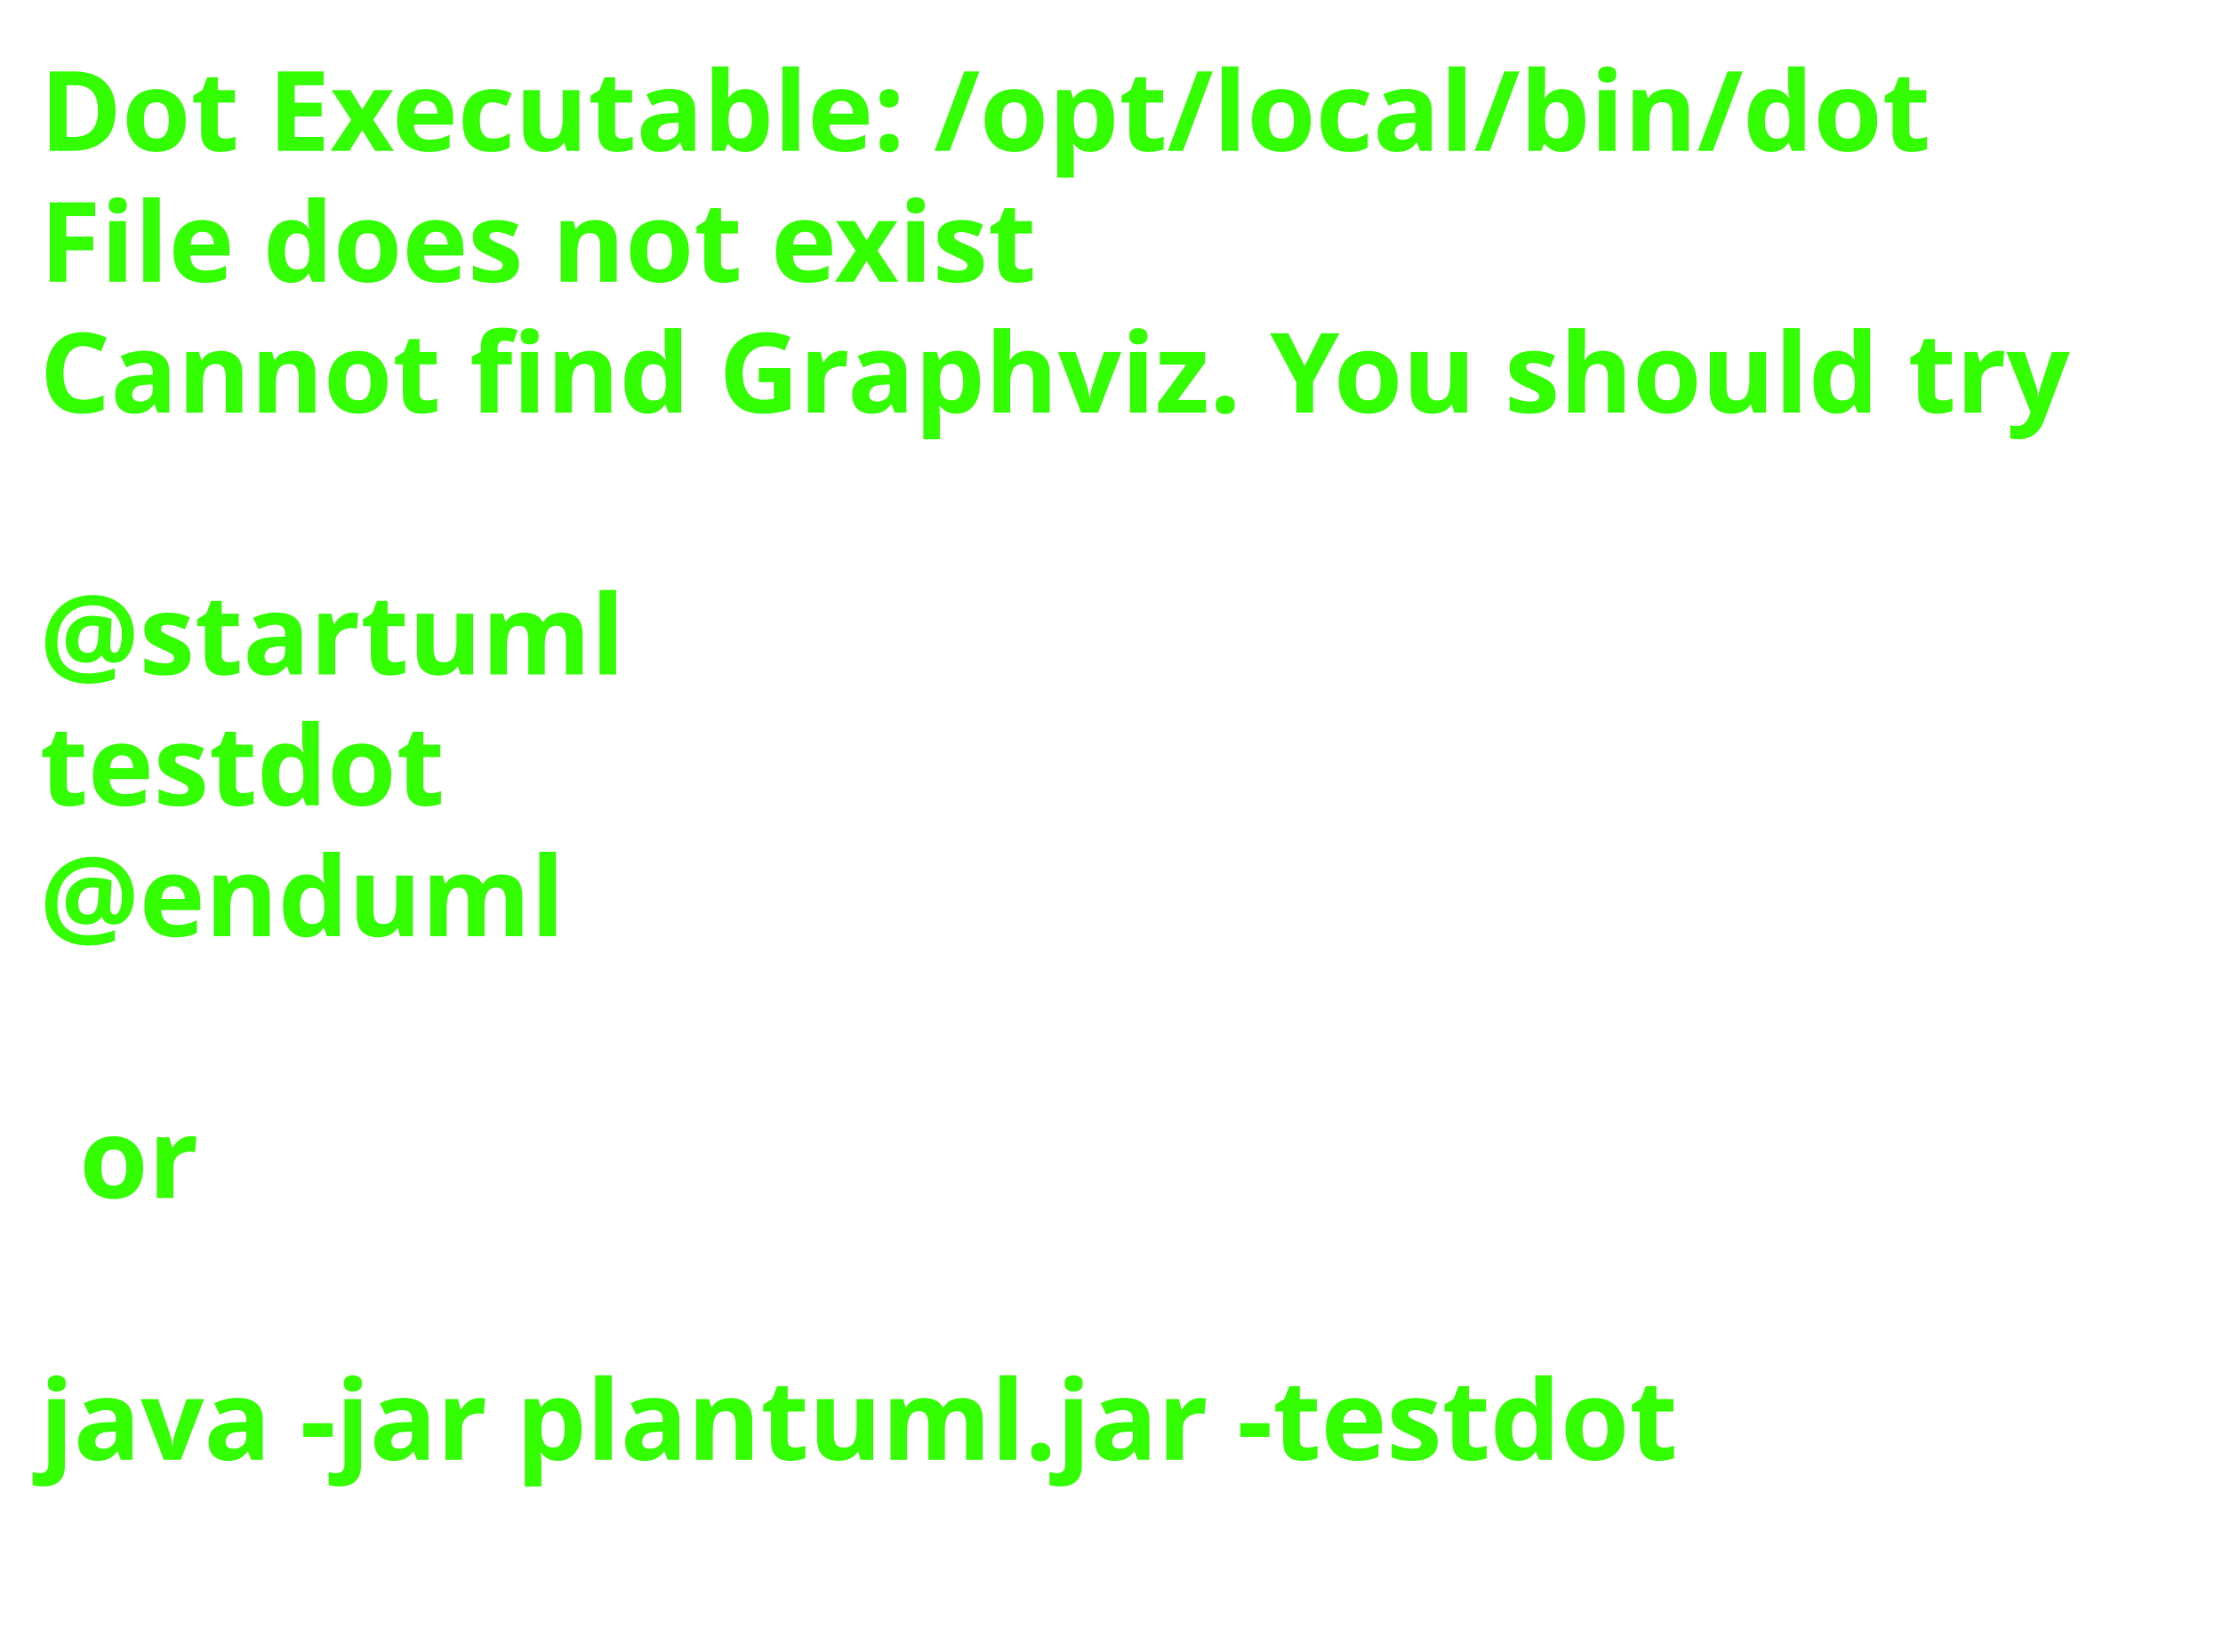
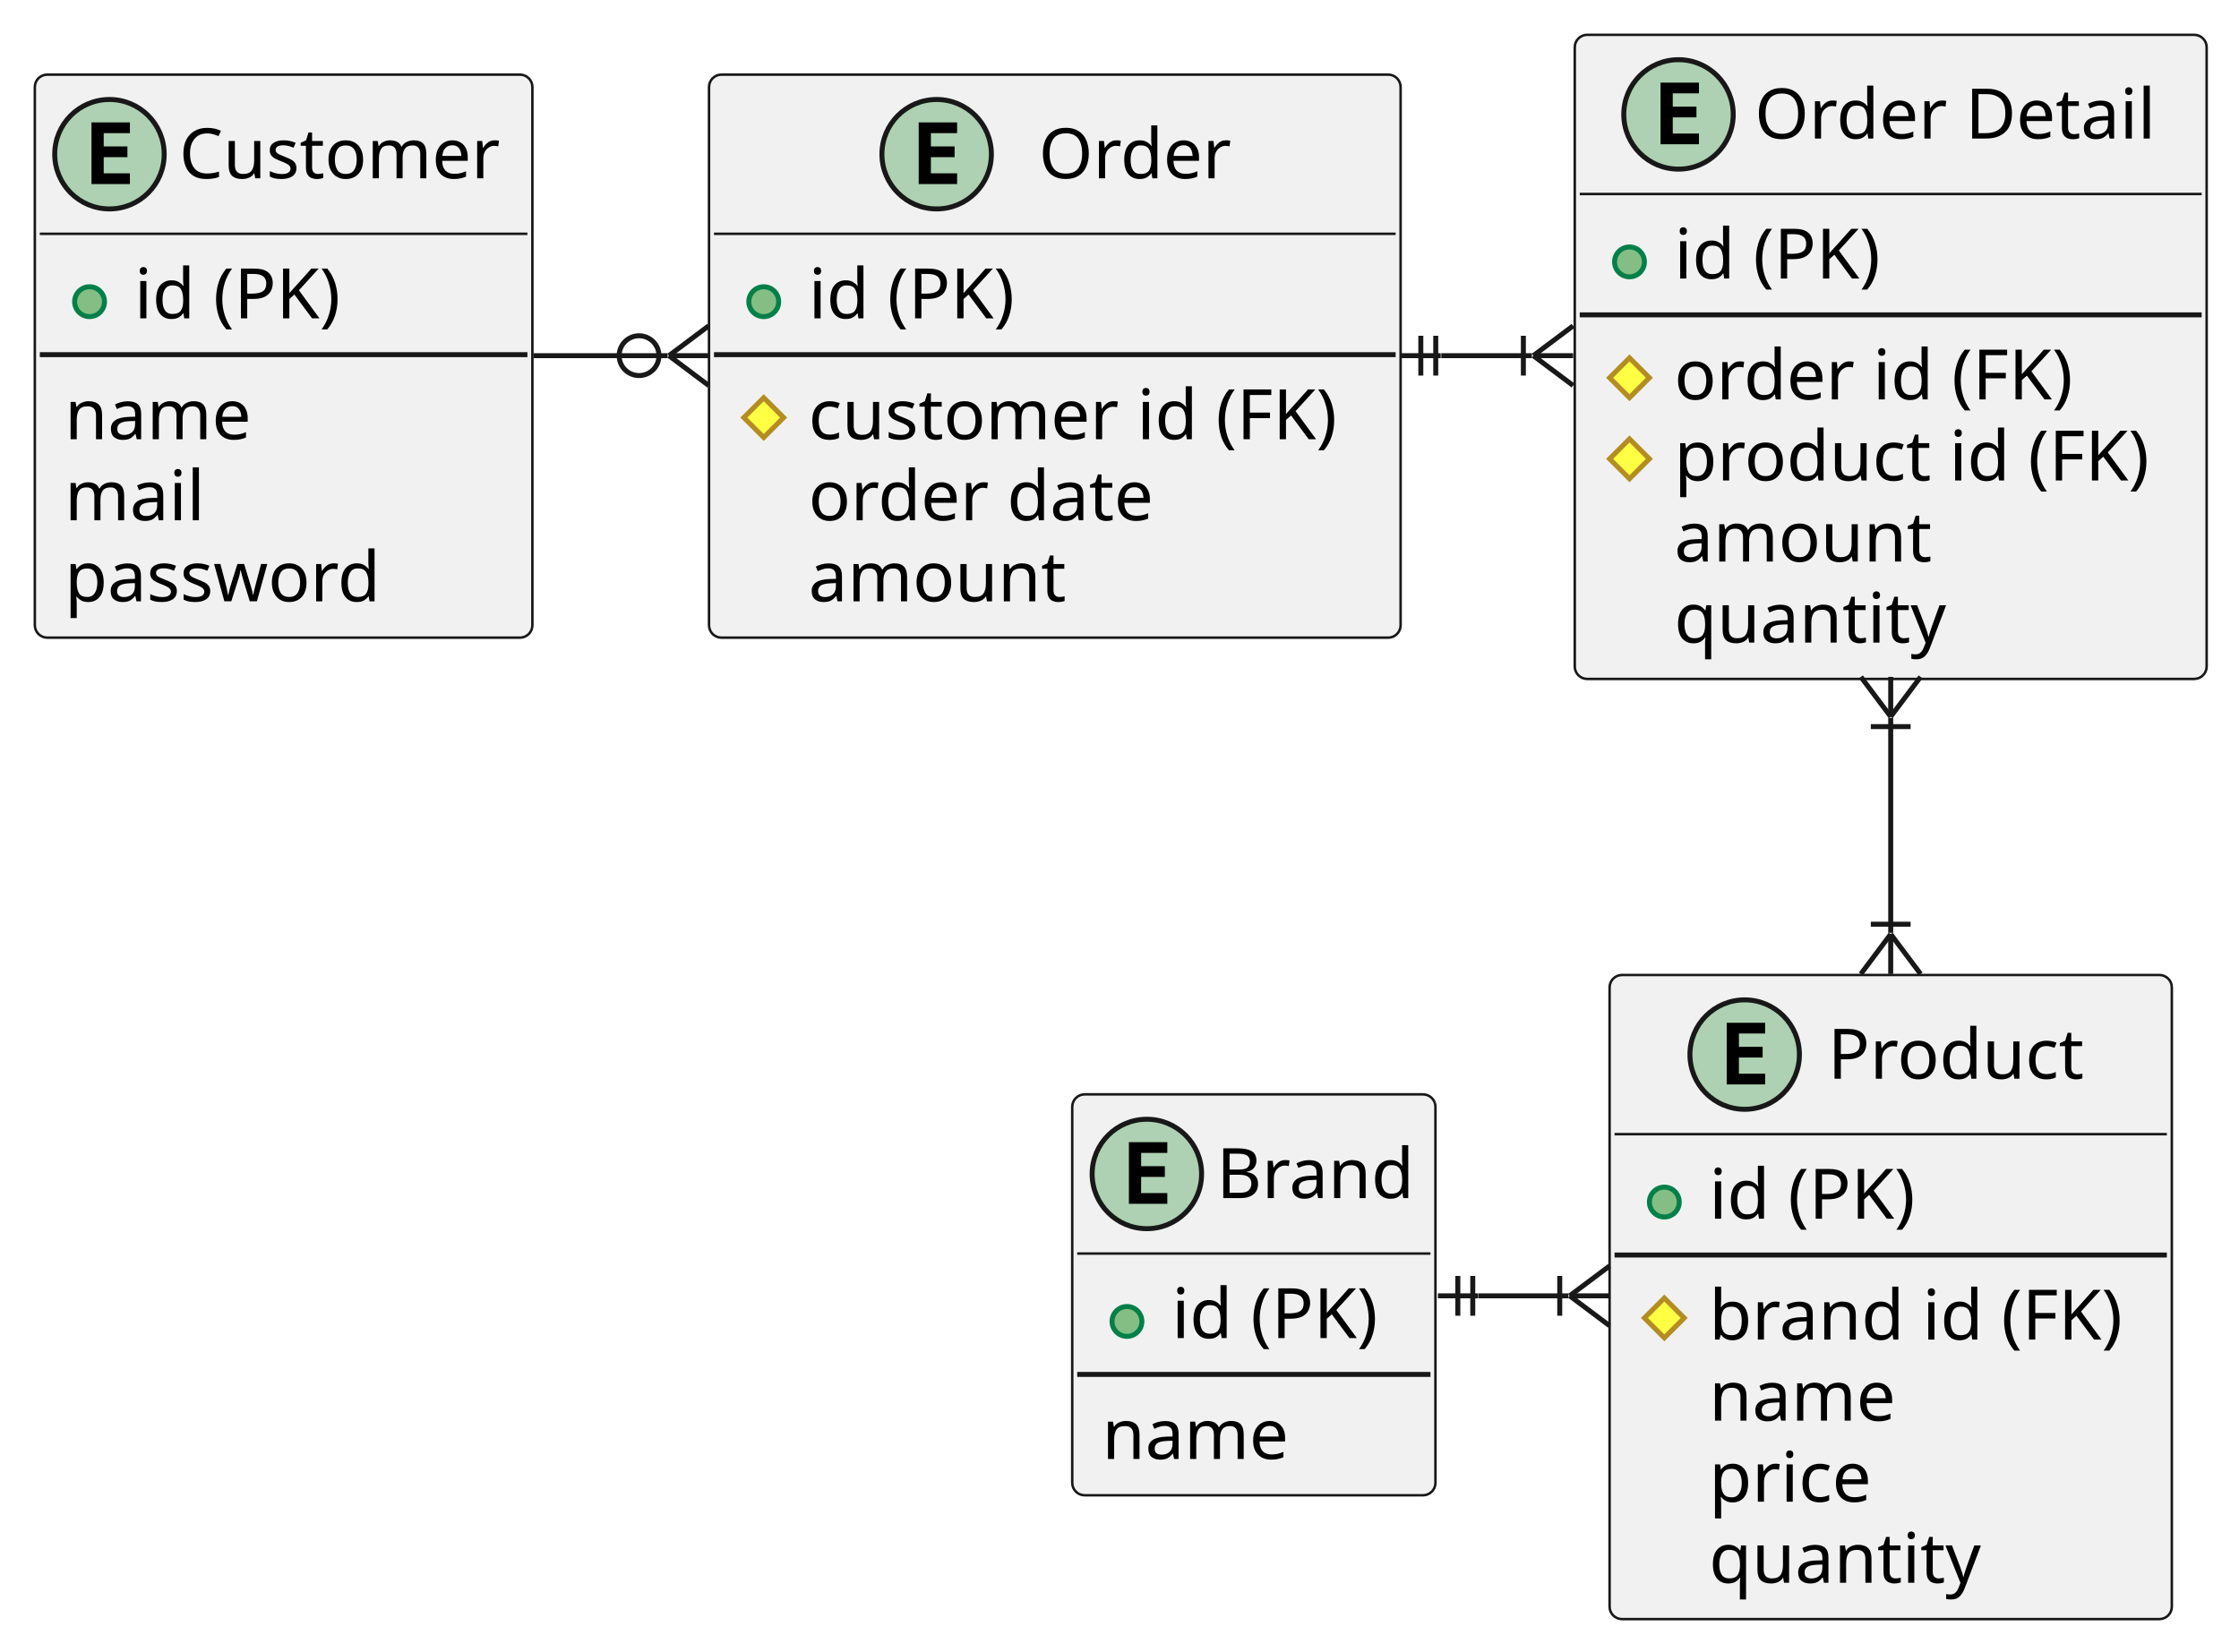
- <svg xmlns="http://www.w3.org/2000/svg" contentStyleType="text/css" height="208px" preserveAspectRatio="none" style="width:280px;height:208px;background:#FFFFFF;" version="1.1" viewBox="0 0 280 208" width="280px" zoomAndPan="magnify">
+ <svg xmlns="http://www.w3.org/2000/svg" contentStyleType="text/css" height="332px" preserveAspectRatio="none" style="width:450px;height:332px;background:#FFFFFF;" version="1.1" viewBox="0 0 450 332" width="450px" zoomAndPan="magnify">
  <defs />
  <g>
-     <text fill="#33FF02" font-family="sans-serif" font-size="14" font-weight="bold" lengthAdjust="spacing" textLength="252" x="5" y="19">Dot Executable: /opt/local/bin/dot</text>
-     <text fill="#33FF02" font-family="sans-serif" font-size="14" font-weight="bold" lengthAdjust="spacing" textLength="134" x="5" y="35.488">File does not exist</text>
-     <text fill="#33FF02" font-family="sans-serif" font-size="14" font-weight="bold" lengthAdjust="spacing" textLength="268" x="5" y="51.977">Cannot find Graphviz. You should try</text>
-     <text fill="#33FF02" font-family="sans-serif" font-size="14" font-weight="bold" lengthAdjust="spacing" textLength="5" x="5" y="68.465"> </text>
-     <text fill="#33FF02" font-family="sans-serif" font-size="14" font-weight="bold" lengthAdjust="spacing" textLength="74" x="5" y="84.953">@startuml</text>
-     <text fill="#33FF02" font-family="sans-serif" font-size="14" font-weight="bold" lengthAdjust="spacing" textLength="52" x="5" y="101.441">testdot</text>
-     <text fill="#33FF02" font-family="sans-serif" font-size="14" font-weight="bold" lengthAdjust="spacing" textLength="66" x="5" y="117.93">@enduml</text>
-     <text fill="#33FF02" font-family="sans-serif" font-size="14" font-weight="bold" lengthAdjust="spacing" textLength="5" x="5" y="134.418"> </text>
-     <text fill="#33FF02" font-family="sans-serif" font-size="14" font-weight="bold" lengthAdjust="spacing" textLength="15" x="10" y="150.906">or</text>
-     <text fill="#33FF02" font-family="sans-serif" font-size="14" font-weight="bold" lengthAdjust="spacing" textLength="5" x="5" y="167.394"> </text>
-     <text fill="#33FF02" font-family="sans-serif" font-size="14" font-weight="bold" lengthAdjust="spacing" textLength="220" x="5" y="183.883">java -jar plantuml.jar -testdot</text>
-     <text fill="#33FF02" font-family="sans-serif" font-size="14" font-weight="bold" lengthAdjust="spacing" textLength="5" x="5" y="200.371"> </text>
+     <g id="elem_Customer">
+       <rect codeLine="1" fill="#F1F1F1" height="113.188" id="Customer" rx="2.5" ry="2.5" style="stroke:#181818;stroke-width:0.5;" width="100" x="7" y="15" />
+       <ellipse cx="22" cy="31" fill="#ADD1B2" rx="11" ry="11" style="stroke:#181818;stroke-width:1.0;" />
+       <path d="M26.109,37 L18.391,37 L18.391,24.609 L26.109,24.609 L26.109,26.766 L20.844,26.766 L20.844,29.438 L25.609,29.438 L25.609,31.594 L20.844,31.594 L20.844,34.844 L26.109,34.844 L26.109,37 Z " fill="#000000" />
+       <text fill="#000000" font-family="sans-serif" font-size="14" lengthAdjust="spacing" textLength="68" x="36" y="35.847">Customer</text>
+       <line style="stroke:#181818;stroke-width:0.5;" x1="8" x2="106" y1="47" y2="47" />
+       <ellipse cx="18" cy="60.648" fill="#84BE84" rx="3" ry="3" style="stroke:#038048;stroke-width:1.0;" />
+       <text fill="#000000" font-family="sans-serif" font-size="14" lengthAdjust="spacing" textLength="44" x="27" y="63.995">id (PK)</text>
+       <line style="stroke:#181818;stroke-width:1.0;" x1="8" x2="106" y1="71.297" y2="71.297" />
+       <text fill="#000000" font-family="sans-serif" font-size="14" lengthAdjust="spacing" textLength="39" x="13" y="88.292">name</text>
+       <text fill="#000000" font-family="sans-serif" font-size="14" lengthAdjust="spacing" textLength="27" x="13" y="104.589">mail</text>
+       <text fill="#000000" font-family="sans-serif" font-size="14" lengthAdjust="spacing" textLength="67" x="13" y="120.886">password</text>
+     </g>
+     <g id="elem_Order">
+       <rect codeLine="9" fill="#F1F1F1" height="113.188" id="Order" rx="2.5" ry="2.5" style="stroke:#181818;stroke-width:0.5;" width="139" x="142.5" y="15" />
+       <ellipse cx="188.25" cy="31" fill="#ADD1B2" rx="11" ry="11" style="stroke:#181818;stroke-width:1.0;" />
+       <path d="M192.359,37 L184.641,37 L184.641,24.609 L192.359,24.609 L192.359,26.766 L187.094,26.766 L187.094,29.438 L191.859,29.438 L191.859,31.594 L187.094,31.594 L187.094,34.844 L192.359,34.844 L192.359,37 Z " fill="#000000" />
+       <text fill="#000000" font-family="sans-serif" font-size="14" lengthAdjust="spacing" textLength="39" x="208.75" y="35.847">Order</text>
+       <line style="stroke:#181818;stroke-width:0.5;" x1="143.5" x2="280.5" y1="47" y2="47" />
+       <ellipse cx="153.5" cy="60.648" fill="#84BE84" rx="3" ry="3" style="stroke:#038048;stroke-width:1.0;" />
+       <text fill="#000000" font-family="sans-serif" font-size="14" lengthAdjust="spacing" textLength="44" x="162.5" y="63.995">id (PK)</text>
+       <line style="stroke:#181818;stroke-width:1.0;" x1="143.5" x2="280.5" y1="71.297" y2="71.297" />
+       <polygon fill="#FFFF44" points="153.5,79.945,157.5,83.945,153.5,87.945,149.5,83.945" style="stroke:#B38D22;stroke-width:1.0;" />
+       <text fill="#000000" font-family="sans-serif" font-size="14" lengthAdjust="spacing" textLength="113" x="162.5" y="88.292">customer id (FK)</text>
+       <text fill="#000000" font-family="sans-serif" font-size="14" lengthAdjust="spacing" textLength="72" x="162.5" y="104.589">order date</text>
+       <text fill="#000000" font-family="sans-serif" font-size="14" lengthAdjust="spacing" textLength="53" x="162.5" y="120.886">amount</text>
+     </g>
+     <g id="elem_OrderDetail">
+       <rect codeLine="17" fill="#F1F1F1" height="129.484" id="OrderDetail" rx="2.5" ry="2.5" style="stroke:#181818;stroke-width:0.5;" width="127" x="316.5" y="7" />
+       <ellipse cx="337.35" cy="23" fill="#ADD1B2" rx="11" ry="11" style="stroke:#181818;stroke-width:1.0;" />
+       <path d="M341.459,29 L333.741,29 L333.741,16.609 L341.459,16.609 L341.459,18.766 L336.194,18.766 L336.194,21.438 L340.959,21.438 L340.959,23.594 L336.194,23.594 L336.194,26.844 L341.459,26.844 L341.459,29 Z " fill="#000000" />
+       <text fill="#000000" font-family="sans-serif" font-size="14" lengthAdjust="spacing" textLength="82" x="352.65" y="27.847">Order Detail</text>
+       <line style="stroke:#181818;stroke-width:0.5;" x1="317.5" x2="442.5" y1="39" y2="39" />
+       <ellipse cx="327.5" cy="52.648" fill="#84BE84" rx="3" ry="3" style="stroke:#038048;stroke-width:1.0;" />
+       <text fill="#000000" font-family="sans-serif" font-size="14" lengthAdjust="spacing" textLength="44" x="336.5" y="55.995">id (PK)</text>
+       <line style="stroke:#181818;stroke-width:1.0;" x1="317.5" x2="442.5" y1="63.297" y2="63.297" />
+       <polygon fill="#FFFF44" points="327.5,71.945,331.5,75.945,327.5,79.945,323.5,75.945" style="stroke:#B38D22;stroke-width:1.0;" />
+       <text fill="#000000" font-family="sans-serif" font-size="14" lengthAdjust="spacing" textLength="88" x="336.5" y="80.292">order id  (FK)</text>
+       <polygon fill="#FFFF44" points="327.5,88.242,331.5,92.242,327.5,96.242,323.5,92.242" style="stroke:#B38D22;stroke-width:1.0;" />
+       <text fill="#000000" font-family="sans-serif" font-size="14" lengthAdjust="spacing" textLength="101" x="336.5" y="96.589">product id (FK)</text>
+       <text fill="#000000" font-family="sans-serif" font-size="14" lengthAdjust="spacing" textLength="53" x="336.5" y="112.886">amount</text>
+       <text fill="#000000" font-family="sans-serif" font-size="14" lengthAdjust="spacing" textLength="55" x="336.5" y="129.183">quantity</text>
+     </g>
+     <g id="elem_Brand">
+       <rect codeLine="26" fill="#F1F1F1" height="80.594" id="Brand" rx="2.5" ry="2.5" style="stroke:#181818;stroke-width:0.5;" width="73" x="215.5" y="220" />
+       <ellipse cx="230.5" cy="236" fill="#ADD1B2" rx="11" ry="11" style="stroke:#181818;stroke-width:1.0;" />
+       <path d="M234.609,242 L226.891,242 L226.891,229.609 L234.609,229.609 L234.609,231.766 L229.344,231.766 L229.344,234.438 L234.109,234.438 L234.109,236.594 L229.344,236.594 L229.344,239.844 L234.609,239.844 L234.609,242 Z " fill="#000000" />
+       <text fill="#000000" font-family="sans-serif" font-size="14" lengthAdjust="spacing" textLength="41" x="244.5" y="240.847">Brand</text>
+       <line style="stroke:#181818;stroke-width:0.5;" x1="216.5" x2="287.5" y1="252" y2="252" />
+       <ellipse cx="226.5" cy="265.648" fill="#84BE84" rx="3" ry="3" style="stroke:#038048;stroke-width:1.0;" />
+       <text fill="#000000" font-family="sans-serif" font-size="14" lengthAdjust="spacing" textLength="44" x="235.5" y="268.995">id (PK)</text>
+       <line style="stroke:#181818;stroke-width:1.0;" x1="216.5" x2="287.5" y1="276.297" y2="276.297" />
+       <text fill="#000000" font-family="sans-serif" font-size="14" lengthAdjust="spacing" textLength="39" x="221.5" y="293.292">name</text>
+     </g>
+     <g id="elem_Product">
+       <rect codeLine="32" fill="#F1F1F1" height="129.484" id="Product" rx="2.5" ry="2.5" style="stroke:#181818;stroke-width:0.5;" width="113" x="323.5" y="196" />
+       <ellipse cx="350.65" cy="212" fill="#ADD1B2" rx="11" ry="11" style="stroke:#181818;stroke-width:1.0;" />
+       <path d="M354.759,218 L347.041,218 L347.041,205.609 L354.759,205.609 L354.759,207.766 L349.494,207.766 L349.494,210.438 L354.259,210.438 L354.259,212.594 L349.494,212.594 L349.494,215.844 L354.759,215.844 L354.759,218 Z " fill="#000000" />
+       <text fill="#000000" font-family="sans-serif" font-size="14" lengthAdjust="spacing" textLength="54" x="367.35" y="216.847">Product</text>
+       <line style="stroke:#181818;stroke-width:0.5;" x1="324.5" x2="435.5" y1="228" y2="228" />
+       <ellipse cx="334.5" cy="241.648" fill="#84BE84" rx="3" ry="3" style="stroke:#038048;stroke-width:1.0;" />
+       <text fill="#000000" font-family="sans-serif" font-size="14" lengthAdjust="spacing" textLength="44" x="343.5" y="244.995">id (PK)</text>
+       <line style="stroke:#181818;stroke-width:1.0;" x1="324.5" x2="435.5" y1="252.297" y2="252.297" />
+       <polygon fill="#FFFF44" points="334.5,260.945,338.5,264.945,334.5,268.945,330.5,264.945" style="stroke:#B38D22;stroke-width:1.0;" />
+       <text fill="#000000" font-family="sans-serif" font-size="14" lengthAdjust="spacing" textLength="87" x="343.5" y="269.292">brand id (FK)</text>
+       <text fill="#000000" font-family="sans-serif" font-size="14" lengthAdjust="spacing" textLength="39" x="343.5" y="285.589">name</text>
+       <text fill="#000000" font-family="sans-serif" font-size="14" lengthAdjust="spacing" textLength="34" x="343.5" y="301.886">price</text>
+       <text fill="#000000" font-family="sans-serif" font-size="14" lengthAdjust="spacing" textLength="55" x="343.5" y="318.183">quantity</text>
+     </g>
+     <g id="link_Customer_Order">
+       <path codeLine="41" d="M107.25,71.5 C116.23,71.5 125.21,71.5 134.19,71.5 " fill="none" id="Customer-to-Order" style="stroke:#181818;stroke-width:1.0;" />
+       <line style="stroke:#181818;stroke-width:1.0;" x1="134.44" x2="142.44" y1="71.5" y2="65.5" />
+       <line style="stroke:#181818;stroke-width:1.0;" x1="134.44" x2="142.44" y1="71.5" y2="77.5" />
+       <line style="stroke:#181818;stroke-width:1.0;" x1="134.44" x2="142.44" y1="71.5" y2="71.5" />
+       <ellipse cx="128.44" cy="71.5" fill="none" rx="4" ry="4" style="stroke:#181818;stroke-width:1.0;" />
+     </g>
+     <g id="link_Order_OrderDetail">
+       <path codeLine="42" d="M289.67,71.5 C295.75,71.5 301.82,71.5 307.89,71.5 " fill="none" id="Order-OrderDetail" style="stroke:#181818;stroke-width:1.0;" />
+       <line style="stroke:#181818;stroke-width:1.0;" x1="308.17" x2="316.17" y1="71.5" y2="65.5" />
+       <line style="stroke:#181818;stroke-width:1.0;" x1="308.17" x2="316.17" y1="71.5" y2="77.5" />
+       <line style="stroke:#181818;stroke-width:1.0;" x1="308.17" x2="316.17" y1="71.5" y2="71.5" />
+       <line style="stroke:#181818;stroke-width:1.0;" x1="306.17" x2="306.17" y1="67.5" y2="75.5" />
+       <line style="stroke:#181818;stroke-width:1.0;" x1="285.56" x2="285.56" y1="75.5" y2="67.5" />
+       <line style="stroke:#181818;stroke-width:1.0;" x1="288.56" x2="288.56" y1="75.5" y2="67.5" />
+       <line style="stroke:#181818;stroke-width:1.0;" x1="289.56" x2="281.56" y1="71.5" y2="71.5" />
+     </g>
+     <g id="link_Brand_Product">
+       <path codeLine="43" d="M297.08,260.5 C303.13,260.5 309.18,260.5 315.23,260.5 " fill="none" id="Brand-Product" style="stroke:#181818;stroke-width:1.0;" />
+       <line style="stroke:#181818;stroke-width:1.0;" x1="315.48" x2="323.48" y1="260.5" y2="254.5" />
+       <line style="stroke:#181818;stroke-width:1.0;" x1="315.48" x2="323.48" y1="260.5" y2="266.5" />
+       <line style="stroke:#181818;stroke-width:1.0;" x1="315.48" x2="323.48" y1="260.5" y2="260.5" />
+       <line style="stroke:#181818;stroke-width:1.0;" x1="313.48" x2="313.48" y1="256.5" y2="264.5" />
+       <line style="stroke:#181818;stroke-width:1.0;" x1="293" x2="293" y1="264.5" y2="256.5" />
+       <line style="stroke:#181818;stroke-width:1.0;" x1="296" x2="296" y1="264.5" y2="256.5" />
+       <line style="stroke:#181818;stroke-width:1.0;" x1="297" x2="289" y1="260.5" y2="260.5" />
+     </g>
+     <g id="link_OrderDetail_Product">
+       <path codeLine="44" d="M380,144.3 C380,158.48 380,173.35 380,187.53 " fill="none" id="OrderDetail-Product" style="stroke:#181818;stroke-width:1.0;" />
+       <line style="stroke:#181818;stroke-width:1.0;" x1="380" x2="386" y1="187.79" y2="195.79" />
+       <line style="stroke:#181818;stroke-width:1.0;" x1="380" x2="374" y1="187.79" y2="195.79" />
+       <line style="stroke:#181818;stroke-width:1.0;" x1="380" x2="380" y1="187.79" y2="195.79" />
+       <line style="stroke:#181818;stroke-width:1.0;" x1="384" x2="376" y1="185.79" y2="185.79" />
+       <line style="stroke:#181818;stroke-width:1.0;" x1="380" x2="374" y1="144.07" y2="136.07" />
+       <line style="stroke:#181818;stroke-width:1.0;" x1="380" x2="386" y1="144.07" y2="136.07" />
+       <line style="stroke:#181818;stroke-width:1.0;" x1="380" x2="380" y1="144.07" y2="136.07" />
+       <line style="stroke:#181818;stroke-width:1.0;" x1="376" x2="384" y1="146.07" y2="146.07" />
+     </g>
  </g>
</svg>
